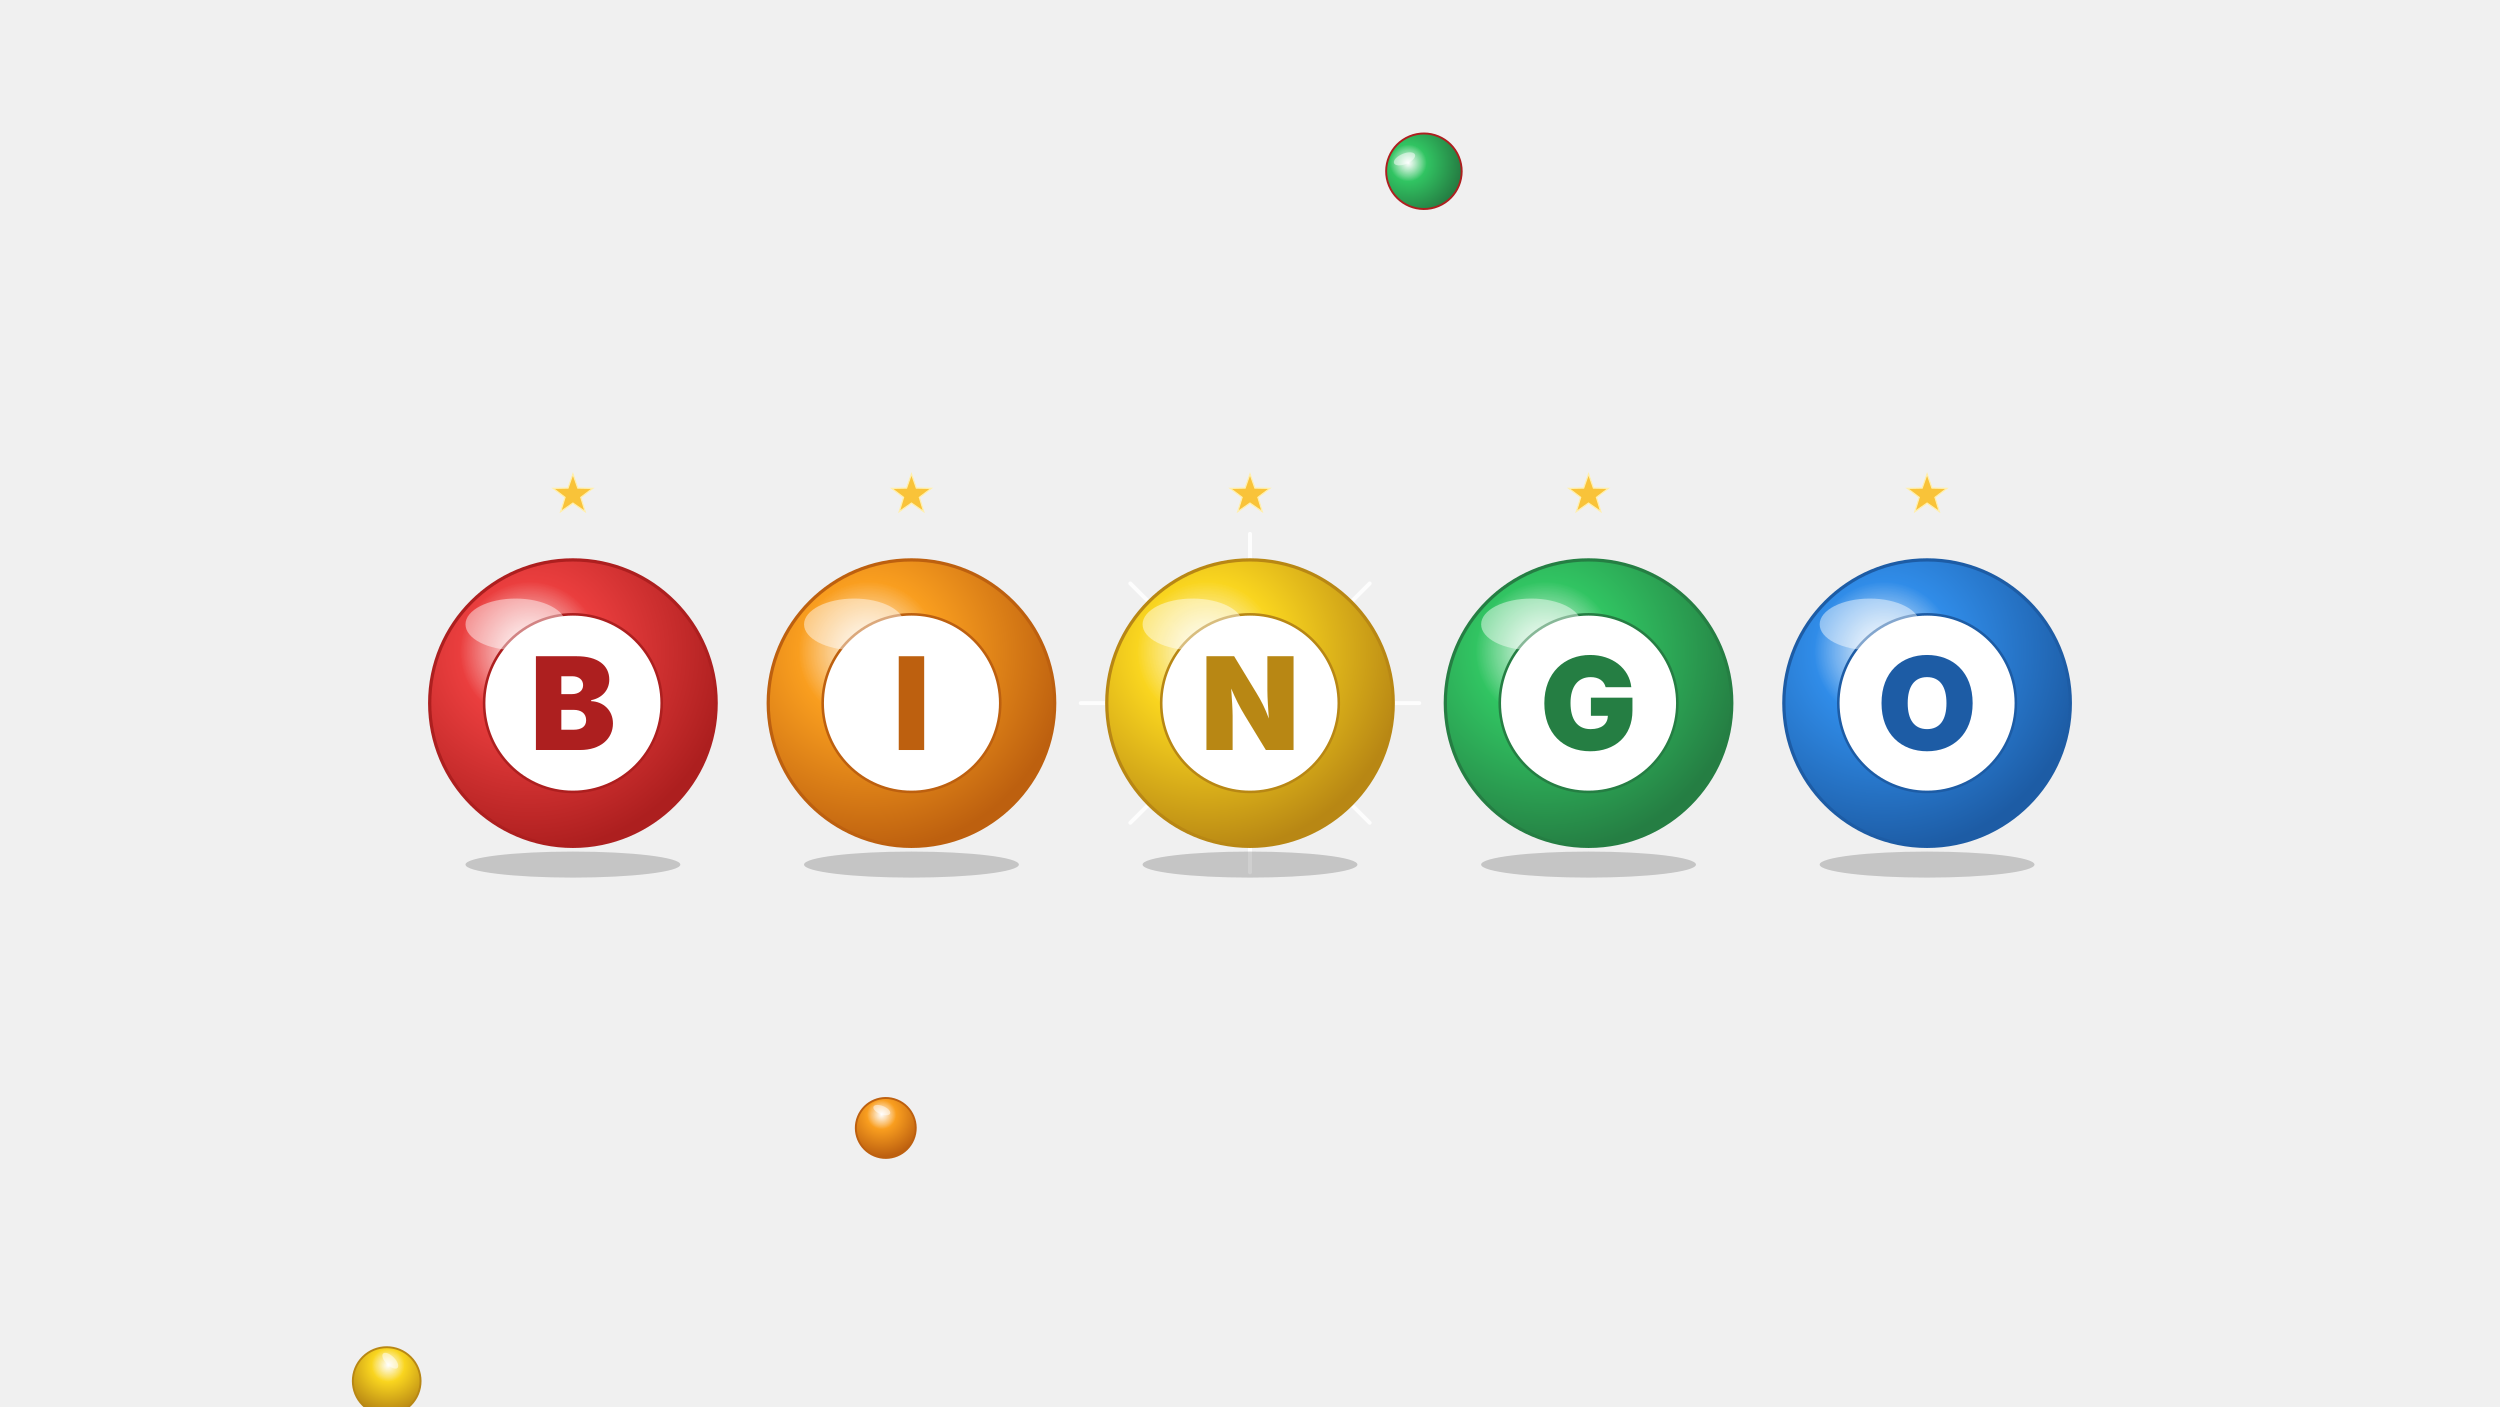
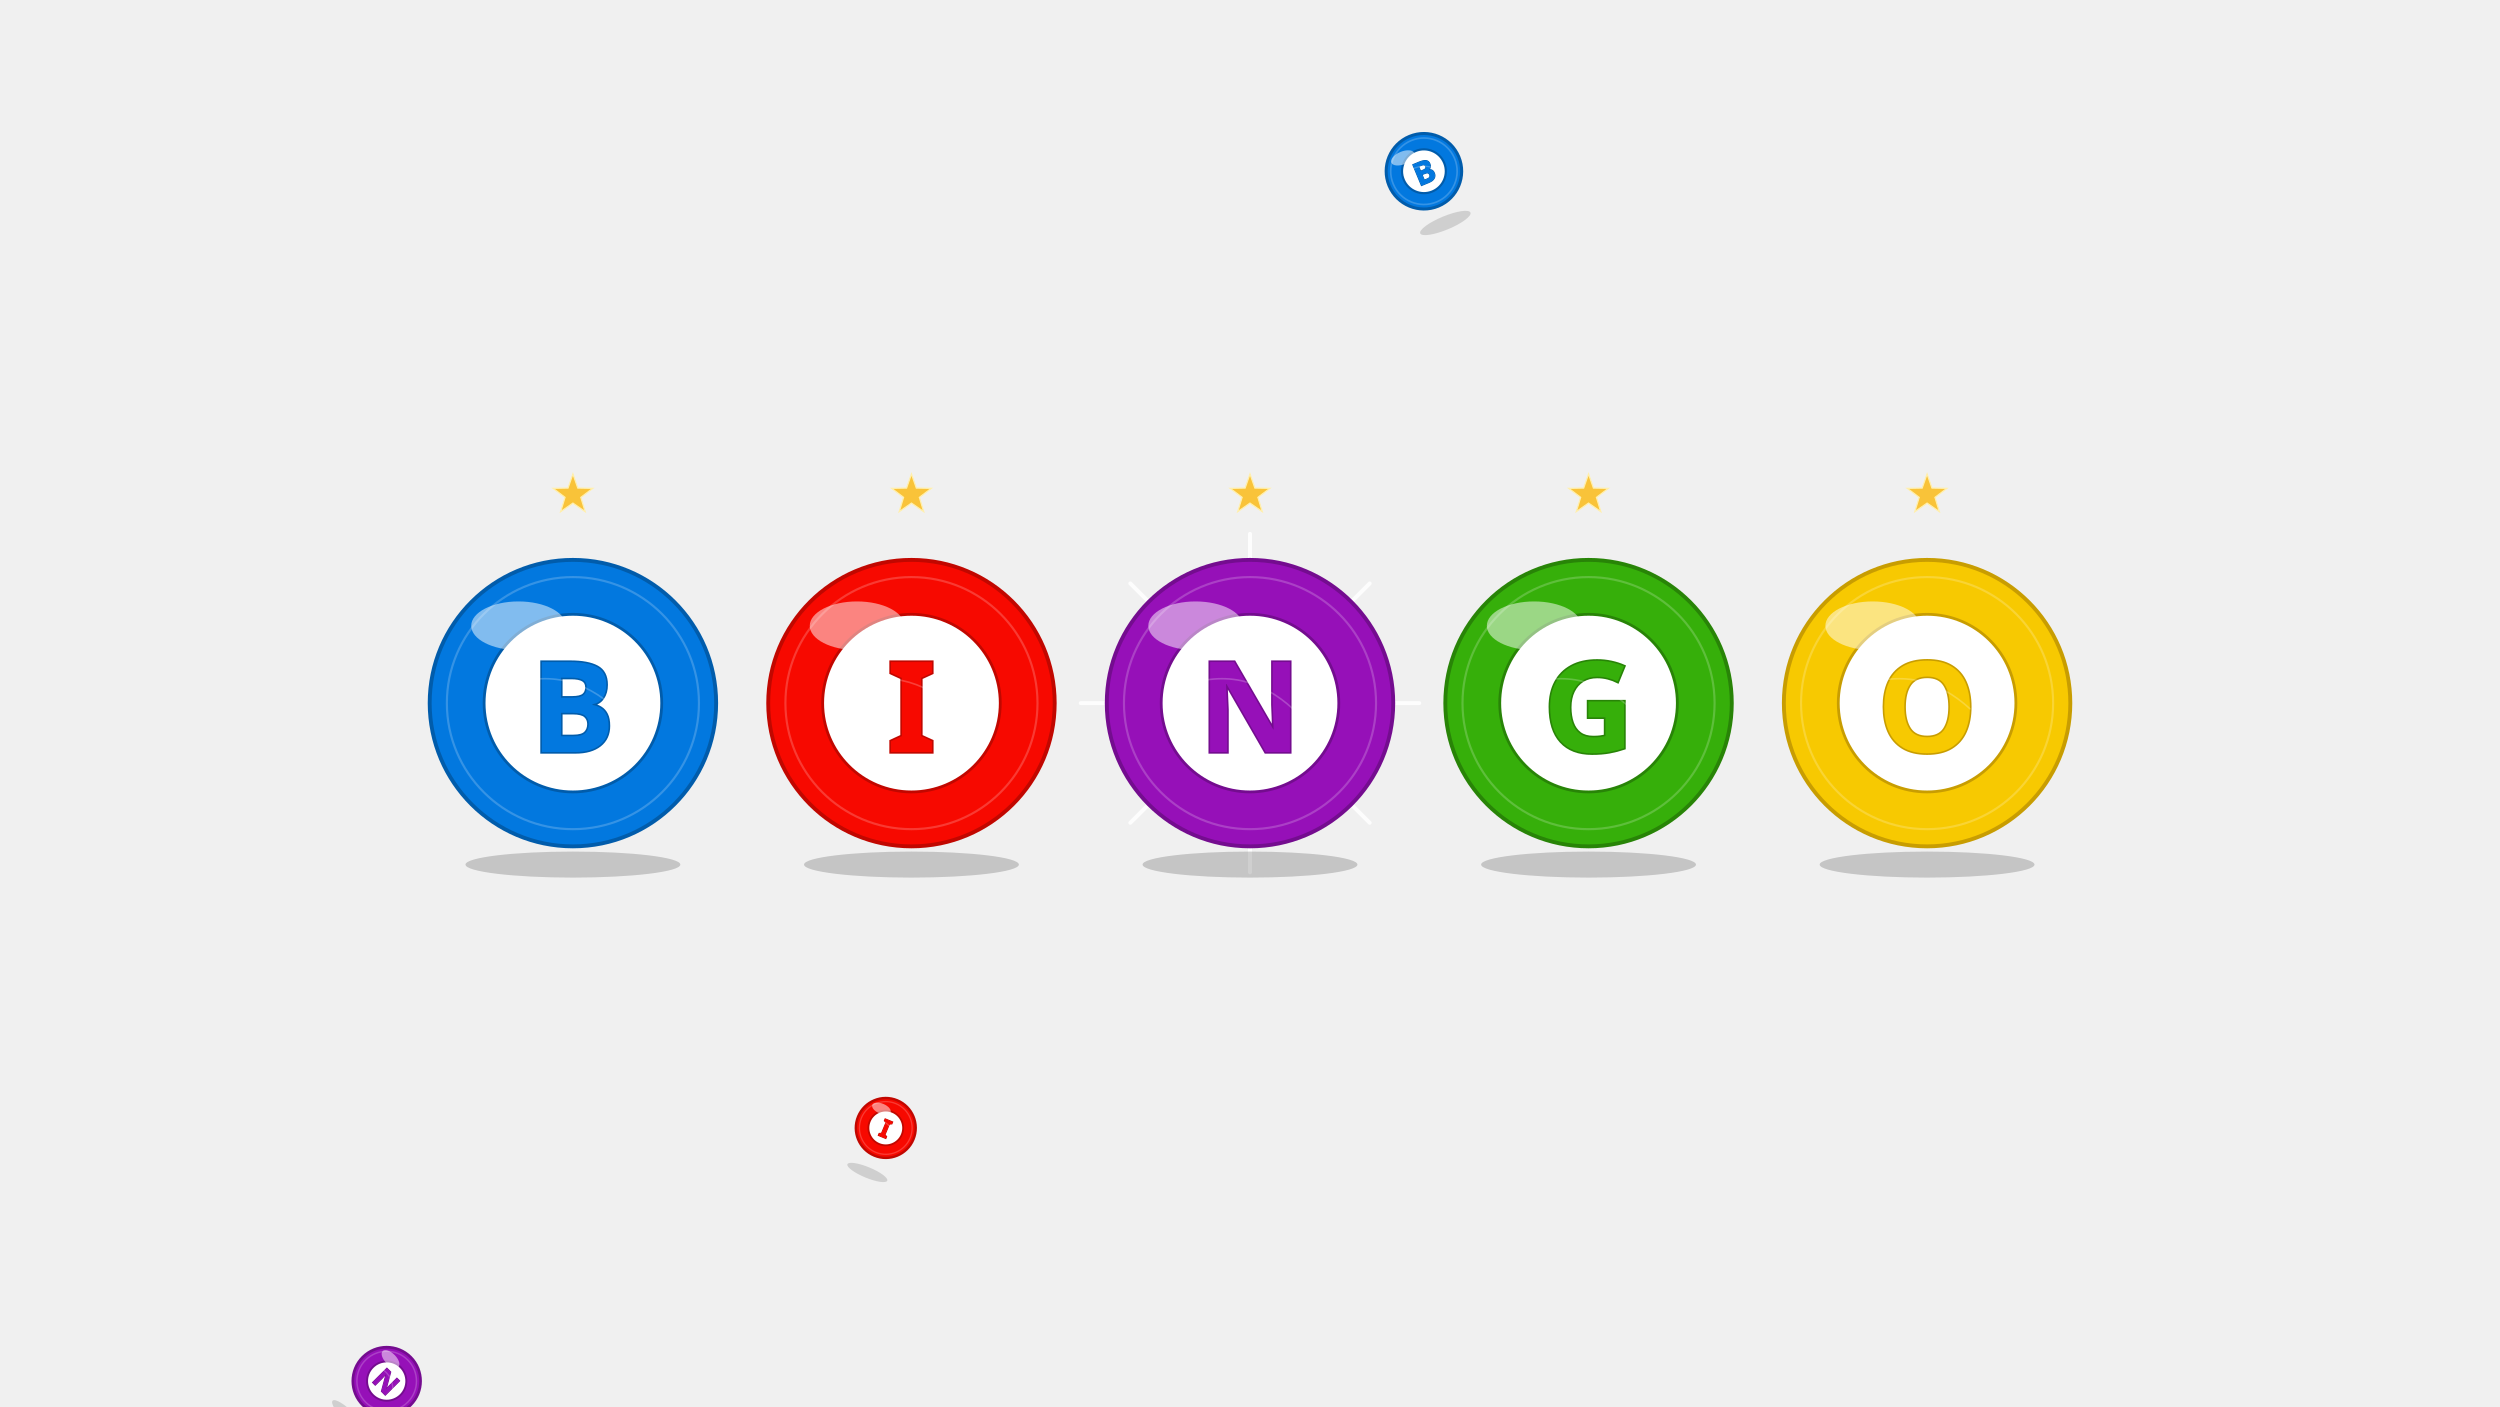
<svg xmlns="http://www.w3.org/2000/svg" viewBox="0 0 1920 1080" preserveAspectRatio="xMidYMid meet" width="1920" height="1080">
  <style>@keyframes wink-burst {
  0% { transform: scale(0); opacity: 0; }
  20% { opacity: 1; }
  60% { transform: scale(1); opacity: 1; }
  100% { transform: scale(1.15); opacity: 0; }
}
@keyframes wink-fade-loop {
  0%, 100% { opacity: 0; }
  10%, 70% { opacity: 1; }
}
@keyframes wink-spark-fall {
  0% { transform: translateY(-40px); opacity: 0; }
  20% { opacity: 1; }
  100% { transform: translateY(220px); opacity: 0; }
}
@keyframes wink-comet {
  0% { transform: translate(0,0) scale(0.6); opacity: 0; }
  30% { opacity: 1; }
  70% { transform: translate(var(--tx,0), var(--ty,-200px)) scale(1); opacity: 1; }
  100% { transform: translate(var(--tx,0), var(--ty,-200px)) scale(1.2); opacity: 0; }
}
@keyframes wink-ring-expand {
  0% { transform: scale(0.1); opacity: 0; stroke-width: 8; }
  20% { opacity: 1; }
  100% { transform: scale(1); opacity: 0; stroke-width: 1; }
}
@keyframes wink-twinkle {
  0%, 100% { transform: scale(0); opacity: 0; }
  50% { transform: scale(1); opacity: 1; }
}
@keyframes wink-pop {
  0% { transform: scale(0) rotate(-20deg); opacity: 0; }
  60% { transform: scale(1.15) rotate(5deg); opacity: 1; }
  80% { transform: scale(1) rotate(0); opacity: 1; }
  100% { transform: scale(1) rotate(0); opacity: 0; }
}
@keyframes wink-swirl {
  0% { transform: rotate(0deg) translateX(180px) scale(0); opacity: 0; }
  20% { opacity: 1; }
  100% { transform: rotate(360deg) translateX(40px) scale(1); opacity: 0; }
}
@keyframes wink-shower {
  0% { transform: translateY(-60px) rotate(0); opacity: 0; }
  15% { opacity: 1; }
  100% { transform: translateY(260px) rotate(180deg); opacity: 0; }
}
@keyframes wink-trail {
  0% { offset-distance: 0%; opacity: 0; transform: scale(0.4); }
  10% { opacity: 1; transform: scale(1); }
  90% { opacity: 1; }
  100% { offset-distance: 100%; opacity: 0; transform: scale(0.6); }
}
@keyframes wink-bounce-in {
  0% { transform: translateY(-300px) scale(0.6); opacity: 0; }
  50% { transform: translateY(20px) scale(1.05); opacity: 1; }
  70% { transform: translateY(-10px) scale(0.98); }
  100% { transform: translateY(0) scale(1); opacity: 1; }
}
@keyframes wink-bounce-loop {
  0%, 100% { transform: translateY(0); }
  50% { transform: translateY(-12px); }
}
@keyframes wink-pop-up {
  0% { transform: translateY(300px); opacity: 0; }
  60% { transform: translateY(-15px); opacity: 1; }
  100% { transform: translateY(0); opacity: 1; }
}
@keyframes wink-orbit {
  from { transform: rotate(0deg) translateX(var(--orbit-r,160px)) rotate(0deg); }
  to { transform: rotate(360deg) translateX(var(--orbit-r,160px)) rotate(-360deg); }
}
@keyframes wink-scatter {
  0%, 100% { transform: translate(var(--sx,0), var(--sy,0)) scale(0.9); opacity: 0.6; }
  50% { transform: translate(calc(var(--sx,0) * 1.2), calc(var(--sy,0) * 1.2)) scale(1.05); opacity: 1; }
}
@keyframes wink-sparkle {
  0%, 100% { opacity: 0; transform: scale(0.5); }
  50% { opacity: 1; transform: scale(1.2); }
}
@keyframes wink-glow-pulse {
  0%, 100% { opacity: 0.4; transform: scale(0.95); }
  50% { opacity: 1; transform: scale(1.05); }
}
@keyframes wink-confetti-launch {
  0% { transform: translate(0,0) rotate(var(--r0,0deg)) scale(0.28); opacity: 0; }
  14% { opacity: 1; }
  72% { transform: translate(var(--tx,0px), var(--ty,0px)) rotate(var(--r1,180deg)) scale(1); opacity: 1; }
  100% { transform: translate(var(--tx,0px), var(--ty,0px)) rotate(var(--r2,320deg)) scale(0.82); opacity: 0; }
}
@keyframes wink-confetti-fall {
  0% { transform: translate(0,-90px) rotate(var(--r0,0deg)) scale(0.7); opacity: 0; }
  14% { opacity: 1; }
  82% { opacity: 1; }
  100% { transform: translate(var(--tx,0px), var(--ty,720px)) rotate(var(--r1,260deg)) scale(1); opacity: 0; }
}
@keyframes wink-confetti-shimmer {
  0%, 100% { transform: rotate(var(--r0,0deg)) scale(0.92); }
  50% { transform: rotate(var(--r1,180deg)) scale(1.08); }
}
@keyframes wink-confetti-wave {
  0% { transform: translate(var(--sx,-180px), var(--sy,0px)) rotate(var(--r0,0deg)) scale(0.5); opacity: 0; }
  18% { opacity: 1; }
  58% { transform: translate(0,0) rotate(var(--r1,180deg)) scale(1); opacity: 1; }
  100% { transform: translate(var(--tx,180px), var(--ty,0px)) rotate(var(--r2,360deg)) scale(0.78); opacity: 0; }
}
@keyframes wink-bingo-arrive {
  0% { transform: translate(var(--from-x,0), var(--from-y,0)) scale(0.34); opacity: 0; }
  18% { opacity: 1; }
  38% { transform: translate(var(--overshoot-x,0), var(--overshoot-y,0)) scale(1.09); opacity: 1; }
  46%, 100% { transform: translate(0,0) scale(1); opacity: 1; }
}
@keyframes wink-bingo-countdown {
  0%, 100% { opacity: 0; transform: scale(0.36); }
  5% { opacity: 1; transform: scale(0.92); }
  10% { opacity: 1; transform: scale(1.06); }
  16% { opacity: 0; transform: scale(1.22); }
}
@keyframes wink-bingo-spiral-letter {
  0% { transform: rotate(var(--spin-start,-220deg)) translateX(var(--orbit-r,320px)) scale(0.3); opacity: 0; }
  22% { opacity: 1; }
  42% { transform: rotate(var(--spin-mid,24deg)) translateX(18px) scale(1.1); opacity: 1; }
  52%, 100% { transform: rotate(0deg) translateX(0) scale(1); opacity: 1; }
}
@keyframes wink-bingo-final-bounce {
  0%, 54%, 100% { transform: translateY(0) scale(1); }
  64% { transform: translateY(-22px) scale(1.06); }
  76% { transform: translateY(0) scale(0.98); }
  88% { transform: translateY(-10px) scale(1.02); }
}
@keyframes wink-bingo-impact {
  0%, 56%, 100% { opacity: 0; transform: scale(0.52); }
  66% { opacity: 0.95; transform: scale(1.04); }
  78% { opacity: 0.38; transform: scale(1.34); }
}</style>
  <g style="transform-origin:960px 540px;transform:rotate(0deg)">
    <g style="transform-origin:960px 540px;animation:wink-swirl 3.2s ease-in-out infinite;animation-delay:0s">
      <g>
-         <defs>
-           <radialGradient id="sb-960-540-20-g" cx="35%" cy="32%" r="70%">
-             <stop offset="0%" stop-color="white" stop-opacity="0.9" />
-             <stop offset="35%" stop-color="hsl(0 80% 58%)" />
-             <stop offset="100%" stop-color="hsl(0 70% 40%)" />
-           </radialGradient>
-         </defs>
-         <circle cx="960" cy="540" r="20" fill="url(#sb-960-540-20-g)" stroke="hsl(0 70% 40%)" stroke-width="1.5" />
-         <ellipse cx="953" cy="530" rx="6" ry="2.8" fill="white" opacity="0.5" />
+         <ellipse cx="960" cy="574" rx="14.4" ry="4" fill="black" opacity="0.14" />
+         <circle cx="960" cy="540" r="20" fill="#0278df" stroke="#015cab" stroke-width="1.6" />
+         <circle cx="960" cy="540" r="17.6" fill="none" stroke="rgba(255,255,255,0.2)" stroke-width="1" />
+         <circle cx="960" cy="540" r="11.6" fill="white" stroke="#015cab" stroke-width="1.4" />
+         <text x="960" y="540" text-anchor="middle" dominant-baseline="central" font-family="Arial Black, Trebuchet MS, system-ui, sans-serif" font-weight="900" font-size="16.8" fill="#0278df" stroke="#015cab" stroke-width="0.8" paint-order="stroke">B</text>
+         <ellipse cx="952.4" cy="529.2" rx="6.6" ry="3.4" fill="white" opacity="0.5" />
+         <path d="M 949.6 538 C 956.4 535.2, 961.6 536.8, 966 540.8" fill="none" stroke="rgba(255,255,255,0.22)" stroke-linecap="round" stroke-width="1" />
      </g>
    </g>
  </g>
  <g style="transform-origin:960px 540px;transform:rotate(22.5deg)">
    <g style="transform-origin:960px 540px;animation:wink-swirl 3.2s ease-in-out infinite;animation-delay:0.11s">
      <g>
-         <defs>
-           <radialGradient id="sb-960-540-23-g" cx="35%" cy="32%" r="70%">
-             <stop offset="0%" stop-color="white" stop-opacity="0.9" />
-             <stop offset="35%" stop-color="hsl(35 95% 55%)" />
-             <stop offset="100%" stop-color="hsl(28 85% 40%)" />
-           </radialGradient>
-         </defs>
-         <circle cx="960" cy="540" r="23" fill="url(#sb-960-540-23-g)" stroke="hsl(28 85% 40%)" stroke-width="1.5" />
-         <ellipse cx="951.95" cy="528.5" rx="6.9" ry="3.22" fill="white" opacity="0.5" />
+         <ellipse cx="960" cy="577" rx="16.56" ry="4.14" fill="black" opacity="0.14" />
+         <circle cx="960" cy="540" r="23" fill="#f70900" stroke="#c10700" stroke-width="1.84" />
+         <circle cx="960" cy="540" r="20.24" fill="none" stroke="rgba(255,255,255,0.2)" stroke-width="1.012" />
+         <circle cx="960" cy="540" r="13.34" fill="white" stroke="#c10700" stroke-width="1.4" />
+         <text x="960" y="540" text-anchor="middle" dominant-baseline="central" font-family="Arial Black, Trebuchet MS, system-ui, sans-serif" font-weight="900" font-size="19.32" fill="#f70900" stroke="#c10700" stroke-width="0.8" paint-order="stroke">I</text>
+         <ellipse cx="951.26" cy="527.58" rx="7.59" ry="3.91" fill="white" opacity="0.5" />
+         <path d="M 948.04 537.7 C 955.86 534.48, 961.84 536.32, 966.9 540.92" fill="none" stroke="rgba(255,255,255,0.22)" stroke-linecap="round" stroke-width="1" />
      </g>
    </g>
  </g>
  <g style="transform-origin:960px 540px;transform:rotate(45deg)">
    <g style="transform-origin:960px 540px;animation:wink-swirl 3.2s ease-in-out infinite;animation-delay:0.22s">
      <g>
-         <defs>
-           <radialGradient id="sb-960-540-26-g" cx="35%" cy="32%" r="70%">
-             <stop offset="0%" stop-color="white" stop-opacity="0.9" />
-             <stop offset="35%" stop-color="hsl(50 95% 55%)" />
-             <stop offset="100%" stop-color="hsl(42 80% 40%)" />
-           </radialGradient>
-         </defs>
-         <circle cx="960" cy="540" r="26" fill="url(#sb-960-540-26-g)" stroke="hsl(42 80% 40%)" stroke-width="1.5" />
-         <ellipse cx="950.9" cy="527" rx="7.8" ry="3.64" fill="white" opacity="0.5" />
+         <ellipse cx="960" cy="580" rx="18.72" ry="4.68" fill="black" opacity="0.14" />
+         <circle cx="960" cy="540" r="26" fill="#9610b8" stroke="#740c8f" stroke-width="2.08" />
+         <circle cx="960" cy="540" r="22.88" fill="none" stroke="rgba(255,255,255,0.2)" stroke-width="1.144" />
+         <circle cx="960" cy="540" r="15.08" fill="white" stroke="#740c8f" stroke-width="1.498" />
+         <text x="960" y="540" text-anchor="middle" dominant-baseline="central" font-family="Arial Black, Trebuchet MS, system-ui, sans-serif" font-weight="900" font-size="21.84" fill="#9610b8" stroke="#740c8f" stroke-width="0.8" paint-order="stroke">N</text>
+         <ellipse cx="950.12" cy="525.96" rx="8.58" ry="4.42" fill="white" opacity="0.5" />
+         <path d="M 946.48 537.4 C 955.32 533.76, 962.08 535.84, 967.8 541.04" fill="none" stroke="rgba(255,255,255,0.22)" stroke-linecap="round" stroke-width="1" />
      </g>
    </g>
  </g>
  <g style="transform-origin:960px 540px;transform:rotate(67.5deg)">
    <g style="transform-origin:960px 540px;animation:wink-swirl 3.2s ease-in-out infinite;animation-delay:0.33s">
      <g>
-         <defs>
-           <radialGradient id="sb-960-540-29-g" cx="35%" cy="32%" r="70%">
-             <stop offset="0%" stop-color="white" stop-opacity="0.9" />
-             <stop offset="35%" stop-color="hsl(140 60% 48%)" />
-             <stop offset="100%" stop-color="hsl(140 55% 32%)" />
-           </radialGradient>
-         </defs>
-         <circle cx="960" cy="540" r="29" fill="url(#sb-960-540-29-g)" stroke="hsl(140 55% 32%)" stroke-width="1.5" />
-         <ellipse cx="949.85" cy="525.5" rx="8.7" ry="4.06" fill="white" opacity="0.5" />
+         <ellipse cx="960" cy="583" rx="20.88" ry="5.22" fill="black" opacity="0.14" />
+         <circle cx="960" cy="540" r="29" fill="#36af0a" stroke="#288407" stroke-width="2.32" />
+         <circle cx="960" cy="540" r="25.52" fill="none" stroke="rgba(255,255,255,0.2)" stroke-width="1.276" />
+         <circle cx="960" cy="540" r="16.82" fill="white" stroke="#288407" stroke-width="1.67" />
+         <text x="960" y="540" text-anchor="middle" dominant-baseline="central" font-family="Arial Black, Trebuchet MS, system-ui, sans-serif" font-weight="900" font-size="24.36" fill="#36af0a" stroke="#288407" stroke-width="0.8" paint-order="stroke">G</text>
+         <ellipse cx="948.98" cy="524.34" rx="9.57" ry="4.93" fill="white" opacity="0.5" />
+         <path d="M 944.92 537.1 C 954.78 533.04, 962.32 535.36, 968.7 541.16" fill="none" stroke="rgba(255,255,255,0.22)" stroke-linecap="round" stroke-width="1" />
      </g>
    </g>
  </g>
  <g style="transform-origin:960px 540px;transform:rotate(90deg)">
    <g style="transform-origin:960px 540px;animation:wink-swirl 3.2s ease-in-out infinite;animation-delay:0.44s">
      <g>
-         <defs>
-           <radialGradient id="sb-960-540-20-g" cx="35%" cy="32%" r="70%">
-             <stop offset="0%" stop-color="white" stop-opacity="0.9" />
-             <stop offset="35%" stop-color="hsl(210 80% 55%)" />
-             <stop offset="100%" stop-color="hsl(212 70% 38%)" />
-           </radialGradient>
-         </defs>
-         <circle cx="960" cy="540" r="20" fill="url(#sb-960-540-20-g)" stroke="hsl(212 70% 38%)" stroke-width="1.5" />
-         <ellipse cx="953" cy="530" rx="6" ry="2.8" fill="white" opacity="0.5" />
+         <ellipse cx="960" cy="574" rx="14.4" ry="4" fill="black" opacity="0.14" />
+         <circle cx="960" cy="540" r="20" fill="#f7c901" stroke="#c89d01" stroke-width="1.6" />
+         <circle cx="960" cy="540" r="17.6" fill="none" stroke="rgba(255,255,255,0.2)" stroke-width="1" />
+         <circle cx="960" cy="540" r="11.6" fill="white" stroke="#c89d01" stroke-width="1.4" />
+         <text x="960" y="540" text-anchor="middle" dominant-baseline="central" font-family="Arial Black, Trebuchet MS, system-ui, sans-serif" font-weight="900" font-size="16.8" fill="#f7c901" stroke="#c89d01" stroke-width="0.8" paint-order="stroke">O</text>
+         <ellipse cx="952.4" cy="529.2" rx="6.6" ry="3.4" fill="white" opacity="0.5" />
+         <path d="M 949.6 538 C 956.4 535.2, 961.6 536.8, 966 540.8" fill="none" stroke="rgba(255,255,255,0.22)" stroke-linecap="round" stroke-width="1" />
      </g>
    </g>
  </g>
  <g style="transform-origin:960px 540px;transform:rotate(112.5deg)">
    <g style="transform-origin:960px 540px;animation:wink-swirl 3.2s ease-in-out infinite;animation-delay:0.55s">
      <g>
-         <defs>
-           <radialGradient id="sb-960-540-23-g" cx="35%" cy="32%" r="70%">
-             <stop offset="0%" stop-color="white" stop-opacity="0.9" />
-             <stop offset="35%" stop-color="hsl(0 80% 58%)" />
-             <stop offset="100%" stop-color="hsl(0 70% 40%)" />
-           </radialGradient>
-         </defs>
-         <circle cx="960" cy="540" r="23" fill="url(#sb-960-540-23-g)" stroke="hsl(0 70% 40%)" stroke-width="1.5" />
-         <ellipse cx="951.95" cy="528.5" rx="6.9" ry="3.22" fill="white" opacity="0.5" />
+         <ellipse cx="960" cy="577" rx="16.56" ry="4.14" fill="black" opacity="0.14" />
+         <circle cx="960" cy="540" r="23" fill="#0278df" stroke="#015cab" stroke-width="1.84" />
+         <circle cx="960" cy="540" r="20.24" fill="none" stroke="rgba(255,255,255,0.2)" stroke-width="1.012" />
+         <circle cx="960" cy="540" r="13.34" fill="white" stroke="#015cab" stroke-width="1.4" />
+         <text x="960" y="540" text-anchor="middle" dominant-baseline="central" font-family="Arial Black, Trebuchet MS, system-ui, sans-serif" font-weight="900" font-size="19.32" fill="#0278df" stroke="#015cab" stroke-width="0.8" paint-order="stroke">B</text>
+         <ellipse cx="951.26" cy="527.58" rx="7.59" ry="3.91" fill="white" opacity="0.5" />
+         <path d="M 948.04 537.7 C 955.86 534.48, 961.84 536.32, 966.9 540.92" fill="none" stroke="rgba(255,255,255,0.22)" stroke-linecap="round" stroke-width="1" />
      </g>
    </g>
  </g>
  <g style="transform-origin:960px 540px;transform:rotate(135deg)">
    <g style="transform-origin:960px 540px;animation:wink-swirl 3.2s ease-in-out infinite;animation-delay:0.66s">
      <g>
-         <defs>
-           <radialGradient id="sb-960-540-26-g" cx="35%" cy="32%" r="70%">
-             <stop offset="0%" stop-color="white" stop-opacity="0.9" />
-             <stop offset="35%" stop-color="hsl(35 95% 55%)" />
-             <stop offset="100%" stop-color="hsl(28 85% 40%)" />
-           </radialGradient>
-         </defs>
-         <circle cx="960" cy="540" r="26" fill="url(#sb-960-540-26-g)" stroke="hsl(28 85% 40%)" stroke-width="1.5" />
-         <ellipse cx="950.9" cy="527" rx="7.8" ry="3.64" fill="white" opacity="0.5" />
+         <ellipse cx="960" cy="580" rx="18.72" ry="4.68" fill="black" opacity="0.14" />
+         <circle cx="960" cy="540" r="26" fill="#f70900" stroke="#c10700" stroke-width="2.08" />
+         <circle cx="960" cy="540" r="22.88" fill="none" stroke="rgba(255,255,255,0.2)" stroke-width="1.144" />
+         <circle cx="960" cy="540" r="15.08" fill="white" stroke="#c10700" stroke-width="1.498" />
+         <text x="960" y="540" text-anchor="middle" dominant-baseline="central" font-family="Arial Black, Trebuchet MS, system-ui, sans-serif" font-weight="900" font-size="21.84" fill="#f70900" stroke="#c10700" stroke-width="0.8" paint-order="stroke">I</text>
+         <ellipse cx="950.12" cy="525.96" rx="8.58" ry="4.42" fill="white" opacity="0.5" />
+         <path d="M 946.48 537.4 C 955.32 533.76, 962.08 535.84, 967.8 541.04" fill="none" stroke="rgba(255,255,255,0.22)" stroke-linecap="round" stroke-width="1" />
      </g>
    </g>
  </g>
  <g style="transform-origin:960px 540px;transform:rotate(157.5deg)">
    <g style="transform-origin:960px 540px;animation:wink-swirl 3.2s ease-in-out infinite;animation-delay:0.77s">
      <g>
-         <defs>
-           <radialGradient id="sb-960-540-29-g" cx="35%" cy="32%" r="70%">
-             <stop offset="0%" stop-color="white" stop-opacity="0.9" />
-             <stop offset="35%" stop-color="hsl(50 95% 55%)" />
-             <stop offset="100%" stop-color="hsl(42 80% 40%)" />
-           </radialGradient>
-         </defs>
-         <circle cx="960" cy="540" r="29" fill="url(#sb-960-540-29-g)" stroke="hsl(42 80% 40%)" stroke-width="1.5" />
-         <ellipse cx="949.85" cy="525.5" rx="8.7" ry="4.06" fill="white" opacity="0.5" />
+         <ellipse cx="960" cy="583" rx="20.88" ry="5.22" fill="black" opacity="0.14" />
+         <circle cx="960" cy="540" r="29" fill="#9610b8" stroke="#740c8f" stroke-width="2.32" />
+         <circle cx="960" cy="540" r="25.52" fill="none" stroke="rgba(255,255,255,0.2)" stroke-width="1.276" />
+         <circle cx="960" cy="540" r="16.82" fill="white" stroke="#740c8f" stroke-width="1.67" />
+         <text x="960" y="540" text-anchor="middle" dominant-baseline="central" font-family="Arial Black, Trebuchet MS, system-ui, sans-serif" font-weight="900" font-size="24.36" fill="#9610b8" stroke="#740c8f" stroke-width="0.8" paint-order="stroke">N</text>
+         <ellipse cx="948.98" cy="524.34" rx="9.57" ry="4.93" fill="white" opacity="0.5" />
+         <path d="M 944.92 537.1 C 954.78 533.04, 962.32 535.36, 968.7 541.16" fill="none" stroke="rgba(255,255,255,0.22)" stroke-linecap="round" stroke-width="1" />
      </g>
    </g>
  </g>
  <g style="transform-origin:960px 540px;transform:rotate(180deg)">
    <g style="transform-origin:960px 540px;animation:wink-swirl 3.2s ease-in-out infinite;animation-delay:0.88s">
      <g>
-         <defs>
-           <radialGradient id="sb-960-540-20-g" cx="35%" cy="32%" r="70%">
-             <stop offset="0%" stop-color="white" stop-opacity="0.9" />
-             <stop offset="35%" stop-color="hsl(140 60% 48%)" />
-             <stop offset="100%" stop-color="hsl(140 55% 32%)" />
-           </radialGradient>
-         </defs>
-         <circle cx="960" cy="540" r="20" fill="url(#sb-960-540-20-g)" stroke="hsl(140 55% 32%)" stroke-width="1.5" />
-         <ellipse cx="953" cy="530" rx="6" ry="2.8" fill="white" opacity="0.5" />
+         <ellipse cx="960" cy="574" rx="14.4" ry="4" fill="black" opacity="0.14" />
+         <circle cx="960" cy="540" r="20" fill="#36af0a" stroke="#288407" stroke-width="1.6" />
+         <circle cx="960" cy="540" r="17.6" fill="none" stroke="rgba(255,255,255,0.2)" stroke-width="1" />
+         <circle cx="960" cy="540" r="11.6" fill="white" stroke="#288407" stroke-width="1.4" />
+         <text x="960" y="540" text-anchor="middle" dominant-baseline="central" font-family="Arial Black, Trebuchet MS, system-ui, sans-serif" font-weight="900" font-size="16.8" fill="#36af0a" stroke="#288407" stroke-width="0.8" paint-order="stroke">G</text>
+         <ellipse cx="952.4" cy="529.2" rx="6.6" ry="3.4" fill="white" opacity="0.5" />
+         <path d="M 949.6 538 C 956.4 535.2, 961.6 536.8, 966 540.8" fill="none" stroke="rgba(255,255,255,0.22)" stroke-linecap="round" stroke-width="1" />
      </g>
    </g>
  </g>
  <g style="transform-origin:960px 540px;transform:rotate(202.5deg)">
    <g style="transform-origin:960px 540px;animation:wink-swirl 3.2s ease-in-out infinite;animation-delay:0.99s">
      <g>
-         <defs>
-           <radialGradient id="sb-960-540-23-g" cx="35%" cy="32%" r="70%">
-             <stop offset="0%" stop-color="white" stop-opacity="0.9" />
-             <stop offset="35%" stop-color="hsl(210 80% 55%)" />
-             <stop offset="100%" stop-color="hsl(212 70% 38%)" />
-           </radialGradient>
-         </defs>
-         <circle cx="960" cy="540" r="23" fill="url(#sb-960-540-23-g)" stroke="hsl(212 70% 38%)" stroke-width="1.5" />
-         <ellipse cx="951.95" cy="528.5" rx="6.9" ry="3.22" fill="white" opacity="0.5" />
+         <ellipse cx="960" cy="577" rx="16.56" ry="4.14" fill="black" opacity="0.14" />
+         <circle cx="960" cy="540" r="23" fill="#f7c901" stroke="#c89d01" stroke-width="1.84" />
+         <circle cx="960" cy="540" r="20.24" fill="none" stroke="rgba(255,255,255,0.2)" stroke-width="1.012" />
+         <circle cx="960" cy="540" r="13.34" fill="white" stroke="#c89d01" stroke-width="1.4" />
+         <text x="960" y="540" text-anchor="middle" dominant-baseline="central" font-family="Arial Black, Trebuchet MS, system-ui, sans-serif" font-weight="900" font-size="19.32" fill="#f7c901" stroke="#c89d01" stroke-width="0.8" paint-order="stroke">O</text>
+         <ellipse cx="951.26" cy="527.58" rx="7.59" ry="3.91" fill="white" opacity="0.5" />
+         <path d="M 948.04 537.7 C 955.86 534.48, 961.84 536.32, 966.9 540.92" fill="none" stroke="rgba(255,255,255,0.22)" stroke-linecap="round" stroke-width="1" />
      </g>
    </g>
  </g>
  <g style="transform-origin:960px 540px;transform:rotate(225deg)">
    <g style="transform-origin:960px 540px;animation:wink-swirl 3.2s ease-in-out infinite;animation-delay:1.1s">
      <g>
-         <defs>
-           <radialGradient id="sb-960-540-26-g" cx="35%" cy="32%" r="70%">
-             <stop offset="0%" stop-color="white" stop-opacity="0.9" />
-             <stop offset="35%" stop-color="hsl(0 80% 58%)" />
-             <stop offset="100%" stop-color="hsl(0 70% 40%)" />
-           </radialGradient>
-         </defs>
-         <circle cx="960" cy="540" r="26" fill="url(#sb-960-540-26-g)" stroke="hsl(0 70% 40%)" stroke-width="1.5" />
-         <ellipse cx="950.9" cy="527" rx="7.8" ry="3.64" fill="white" opacity="0.5" />
+         <ellipse cx="960" cy="580" rx="18.72" ry="4.68" fill="black" opacity="0.14" />
+         <circle cx="960" cy="540" r="26" fill="#0278df" stroke="#015cab" stroke-width="2.08" />
+         <circle cx="960" cy="540" r="22.88" fill="none" stroke="rgba(255,255,255,0.2)" stroke-width="1.144" />
+         <circle cx="960" cy="540" r="15.08" fill="white" stroke="#015cab" stroke-width="1.498" />
+         <text x="960" y="540" text-anchor="middle" dominant-baseline="central" font-family="Arial Black, Trebuchet MS, system-ui, sans-serif" font-weight="900" font-size="21.84" fill="#0278df" stroke="#015cab" stroke-width="0.8" paint-order="stroke">B</text>
+         <ellipse cx="950.12" cy="525.96" rx="8.58" ry="4.42" fill="white" opacity="0.5" />
+         <path d="M 946.48 537.4 C 955.32 533.76, 962.08 535.84, 967.8 541.04" fill="none" stroke="rgba(255,255,255,0.22)" stroke-linecap="round" stroke-width="1" />
      </g>
    </g>
  </g>
  <g style="transform-origin:960px 540px;transform:rotate(247.5deg)">
    <g style="transform-origin:960px 540px;animation:wink-swirl 3.2s ease-in-out infinite;animation-delay:1.21s">
      <g>
-         <defs>
-           <radialGradient id="sb-960-540-29-g" cx="35%" cy="32%" r="70%">
-             <stop offset="0%" stop-color="white" stop-opacity="0.9" />
-             <stop offset="35%" stop-color="hsl(35 95% 55%)" />
-             <stop offset="100%" stop-color="hsl(28 85% 40%)" />
-           </radialGradient>
-         </defs>
-         <circle cx="960" cy="540" r="29" fill="url(#sb-960-540-29-g)" stroke="hsl(28 85% 40%)" stroke-width="1.5" />
-         <ellipse cx="949.85" cy="525.5" rx="8.7" ry="4.06" fill="white" opacity="0.5" />
+         <ellipse cx="960" cy="583" rx="20.88" ry="5.22" fill="black" opacity="0.14" />
+         <circle cx="960" cy="540" r="29" fill="#f70900" stroke="#c10700" stroke-width="2.32" />
+         <circle cx="960" cy="540" r="25.52" fill="none" stroke="rgba(255,255,255,0.2)" stroke-width="1.276" />
+         <circle cx="960" cy="540" r="16.82" fill="white" stroke="#c10700" stroke-width="1.67" />
+         <text x="960" y="540" text-anchor="middle" dominant-baseline="central" font-family="Arial Black, Trebuchet MS, system-ui, sans-serif" font-weight="900" font-size="24.36" fill="#f70900" stroke="#c10700" stroke-width="0.8" paint-order="stroke">I</text>
+         <ellipse cx="948.98" cy="524.34" rx="9.57" ry="4.93" fill="white" opacity="0.5" />
+         <path d="M 944.92 537.1 C 954.78 533.04, 962.32 535.36, 968.7 541.16" fill="none" stroke="rgba(255,255,255,0.22)" stroke-linecap="round" stroke-width="1" />
      </g>
    </g>
  </g>
  <g style="transform-origin:960px 540px;transform:rotate(270deg)">
    <g style="transform-origin:960px 540px;animation:wink-swirl 3.2s ease-in-out infinite;animation-delay:1.32s">
      <g>
-         <defs>
-           <radialGradient id="sb-960-540-20-g" cx="35%" cy="32%" r="70%">
-             <stop offset="0%" stop-color="white" stop-opacity="0.9" />
-             <stop offset="35%" stop-color="hsl(50 95% 55%)" />
-             <stop offset="100%" stop-color="hsl(42 80% 40%)" />
-           </radialGradient>
-         </defs>
-         <circle cx="960" cy="540" r="20" fill="url(#sb-960-540-20-g)" stroke="hsl(42 80% 40%)" stroke-width="1.5" />
-         <ellipse cx="953" cy="530" rx="6" ry="2.8" fill="white" opacity="0.5" />
+         <ellipse cx="960" cy="574" rx="14.4" ry="4" fill="black" opacity="0.14" />
+         <circle cx="960" cy="540" r="20" fill="#9610b8" stroke="#740c8f" stroke-width="1.6" />
+         <circle cx="960" cy="540" r="17.6" fill="none" stroke="rgba(255,255,255,0.2)" stroke-width="1" />
+         <circle cx="960" cy="540" r="11.6" fill="white" stroke="#740c8f" stroke-width="1.4" />
+         <text x="960" y="540" text-anchor="middle" dominant-baseline="central" font-family="Arial Black, Trebuchet MS, system-ui, sans-serif" font-weight="900" font-size="16.8" fill="#9610b8" stroke="#740c8f" stroke-width="0.8" paint-order="stroke">N</text>
+         <ellipse cx="952.4" cy="529.2" rx="6.6" ry="3.4" fill="white" opacity="0.5" />
+         <path d="M 949.6 538 C 956.4 535.2, 961.6 536.8, 966 540.8" fill="none" stroke="rgba(255,255,255,0.22)" stroke-linecap="round" stroke-width="1" />
      </g>
    </g>
  </g>
  <g style="transform-origin:960px 540px;transform:rotate(292.5deg)">
    <g style="transform-origin:960px 540px;animation:wink-swirl 3.2s ease-in-out infinite;animation-delay:1.43s">
      <g>
-         <defs>
-           <radialGradient id="sb-960-540-23-g" cx="35%" cy="32%" r="70%">
-             <stop offset="0%" stop-color="white" stop-opacity="0.9" />
-             <stop offset="35%" stop-color="hsl(140 60% 48%)" />
-             <stop offset="100%" stop-color="hsl(140 55% 32%)" />
-           </radialGradient>
-         </defs>
-         <circle cx="960" cy="540" r="23" fill="url(#sb-960-540-23-g)" stroke="hsl(140 55% 32%)" stroke-width="1.5" />
-         <ellipse cx="951.95" cy="528.5" rx="6.9" ry="3.22" fill="white" opacity="0.5" />
+         <ellipse cx="960" cy="577" rx="16.56" ry="4.14" fill="black" opacity="0.14" />
+         <circle cx="960" cy="540" r="23" fill="#36af0a" stroke="#288407" stroke-width="1.84" />
+         <circle cx="960" cy="540" r="20.24" fill="none" stroke="rgba(255,255,255,0.2)" stroke-width="1.012" />
+         <circle cx="960" cy="540" r="13.34" fill="white" stroke="#288407" stroke-width="1.4" />
+         <text x="960" y="540" text-anchor="middle" dominant-baseline="central" font-family="Arial Black, Trebuchet MS, system-ui, sans-serif" font-weight="900" font-size="19.32" fill="#36af0a" stroke="#288407" stroke-width="0.8" paint-order="stroke">G</text>
+         <ellipse cx="951.26" cy="527.58" rx="7.59" ry="3.91" fill="white" opacity="0.5" />
+         <path d="M 948.04 537.7 C 955.86 534.48, 961.84 536.32, 966.9 540.92" fill="none" stroke="rgba(255,255,255,0.22)" stroke-linecap="round" stroke-width="1" />
      </g>
    </g>
  </g>
  <g style="transform-origin:960px 540px;transform:rotate(315deg)">
    <g style="transform-origin:960px 540px;animation:wink-swirl 3.2s ease-in-out infinite;animation-delay:1.54s">
      <g>
-         <defs>
-           <radialGradient id="sb-960-540-26-g" cx="35%" cy="32%" r="70%">
-             <stop offset="0%" stop-color="white" stop-opacity="0.9" />
-             <stop offset="35%" stop-color="hsl(210 80% 55%)" />
-             <stop offset="100%" stop-color="hsl(212 70% 38%)" />
-           </radialGradient>
-         </defs>
-         <circle cx="960" cy="540" r="26" fill="url(#sb-960-540-26-g)" stroke="hsl(212 70% 38%)" stroke-width="1.5" />
-         <ellipse cx="950.9" cy="527" rx="7.8" ry="3.64" fill="white" opacity="0.5" />
+         <ellipse cx="960" cy="580" rx="18.72" ry="4.68" fill="black" opacity="0.14" />
+         <circle cx="960" cy="540" r="26" fill="#f7c901" stroke="#c89d01" stroke-width="2.08" />
+         <circle cx="960" cy="540" r="22.88" fill="none" stroke="rgba(255,255,255,0.2)" stroke-width="1.144" />
+         <circle cx="960" cy="540" r="15.08" fill="white" stroke="#c89d01" stroke-width="1.498" />
+         <text x="960" y="540" text-anchor="middle" dominant-baseline="central" font-family="Arial Black, Trebuchet MS, system-ui, sans-serif" font-weight="900" font-size="21.84" fill="#f7c901" stroke="#c89d01" stroke-width="0.8" paint-order="stroke">O</text>
+         <ellipse cx="950.12" cy="525.96" rx="8.58" ry="4.42" fill="white" opacity="0.5" />
+         <path d="M 946.48 537.4 C 955.32 533.76, 962.08 535.84, 967.8 541.04" fill="none" stroke="rgba(255,255,255,0.22)" stroke-linecap="round" stroke-width="1" />
      </g>
    </g>
  </g>
  <g style="transform-origin:960px 540px;transform:rotate(337.5deg)">
    <g style="transform-origin:960px 540px;animation:wink-swirl 3.2s ease-in-out infinite;animation-delay:1.65s">
      <g>
-         <defs>
-           <radialGradient id="sb-960-540-29-g" cx="35%" cy="32%" r="70%">
-             <stop offset="0%" stop-color="white" stop-opacity="0.9" />
-             <stop offset="35%" stop-color="hsl(0 80% 58%)" />
-             <stop offset="100%" stop-color="hsl(0 70% 40%)" />
-           </radialGradient>
-         </defs>
-         <circle cx="960" cy="540" r="29" fill="url(#sb-960-540-29-g)" stroke="hsl(0 70% 40%)" stroke-width="1.5" />
-         <ellipse cx="949.85" cy="525.5" rx="8.7" ry="4.06" fill="white" opacity="0.5" />
+         <ellipse cx="960" cy="583" rx="20.88" ry="5.22" fill="black" opacity="0.14" />
+         <circle cx="960" cy="540" r="29" fill="#0278df" stroke="#015cab" stroke-width="2.32" />
+         <circle cx="960" cy="540" r="25.52" fill="none" stroke="rgba(255,255,255,0.2)" stroke-width="1.276" />
+         <circle cx="960" cy="540" r="16.82" fill="white" stroke="#015cab" stroke-width="1.67" />
+         <text x="960" y="540" text-anchor="middle" dominant-baseline="central" font-family="Arial Black, Trebuchet MS, system-ui, sans-serif" font-weight="900" font-size="24.36" fill="#0278df" stroke="#015cab" stroke-width="0.8" paint-order="stroke">B</text>
+         <ellipse cx="948.98" cy="524.34" rx="9.57" ry="4.93" fill="white" opacity="0.5" />
+         <path d="M 944.92 537.1 C 954.78 533.04, 962.32 535.36, 968.7 541.16" fill="none" stroke="rgba(255,255,255,0.22)" stroke-linecap="round" stroke-width="1" />
      </g>
    </g>
  </g>
  <g style="transform-origin:960px 540px;animation:wink-burst 3.2s ease-out infinite;animation-delay:1.02s">
    <circle cx="960" cy="540" r="48" fill="hsl(43 94% 60%)" opacity="0.35" />
    <line x1="960" y1="540" x2="1090" y2="540" stroke="white" stroke-width="3" stroke-linecap="round" opacity="0.88" />
    <line x1="960" y1="540" x2="1051.924" y2="631.924" stroke="white" stroke-width="3" stroke-linecap="round" opacity="0.88" />
    <line x1="960" y1="540" x2="960" y2="670" stroke="white" stroke-width="3" stroke-linecap="round" opacity="0.88" />
    <line x1="960" y1="540" x2="868.076" y2="631.924" stroke="white" stroke-width="3" stroke-linecap="round" opacity="0.88" />
    <line x1="960" y1="540" x2="830" y2="540" stroke="white" stroke-width="3" stroke-linecap="round" opacity="0.88" />
    <line x1="960" y1="540" x2="868.076" y2="448.076" stroke="white" stroke-width="3" stroke-linecap="round" opacity="0.88" />
    <line x1="960" y1="540" x2="960" y2="410" stroke="white" stroke-width="3" stroke-linecap="round" opacity="0.88" />
    <line x1="960" y1="540" x2="1051.924" y2="448.076" stroke="white" stroke-width="3" stroke-linecap="round" opacity="0.88" />
  </g>
  <g style="transform-origin:440px 540px;animation:wink-bounce-in 3.2s cubic-bezier(.34,1.56,.64,1) infinite;animation-delay:1.16s">
-     <defs>
-       <radialGradient id="bb-0-grad" cx="35%" cy="32%" r="70%">
-         <stop offset="0%" stop-color="white" stop-opacity="0.9" />
-         <stop offset="35%" stop-color="hsl(0 80% 58%)" />
-         <stop offset="100%" stop-color="hsl(0 70% 40%)" />
-       </radialGradient>
-     </defs>
    <ellipse cx="440" cy="664" rx="82.5" ry="10" fill="black" opacity="0.18" />
-     <circle cx="440" cy="540" r="110" fill="url(#bb-0-grad)" stroke="hsl(0 70% 40%)" stroke-width="2.5" />
-     <circle cx="440" cy="540" r="68.2" fill="white" stroke="hsl(0 70% 40%)" stroke-width="2" />
-     <text x="440" y="540" text-anchor="middle" dominant-baseline="central" font-family="Inter, system-ui, sans-serif" font-weight="900" font-size="99" fill="hsl(0 70% 40%)">B</text>
-     <ellipse cx="396" cy="479.5" rx="38.5" ry="19.8" fill="white" opacity="0.45" />
+     <circle cx="440" cy="540" r="110" fill="#0278df" stroke="#015cab" stroke-width="3" />
+     <circle cx="440" cy="540" r="96.8" fill="none" stroke="rgba(255,255,255,0.2)" stroke-width="1.65" />
+     <circle cx="440" cy="540" r="68.2" fill="white" stroke="#015cab" stroke-width="2.16" />
+     <text x="440" y="540" text-anchor="middle" dominant-baseline="central" font-family="Arial Black, Trebuchet MS, system-ui, sans-serif" font-weight="900" font-size="96.8" fill="#0278df" stroke="#015cab" stroke-width="2.517" paint-order="stroke">B</text>
+     <ellipse cx="398.2" cy="480.6" rx="36.3" ry="18.7" fill="white" opacity="0.5" />
+     <path d="M 382.8 529 C 420.2 513.6, 448.8 522.4, 473 544.4" fill="none" stroke="rgba(255,255,255,0.22)" stroke-linecap="round" stroke-width="1.26" />
    <g style="transform-origin:440px 380px;animation:wink-sparkle 3.2s ease-in-out infinite;animation-delay:1.94s">
      <path d="M440,364 L443.762,374.822 L455.217,375.056 L446.087,381.978 L449.405,392.944 L440,386.4 L430.595,392.944 L433.913,381.978 L424.783,375.056 L436.238,374.822 Z" fill="hsl(43 94% 60%)" stroke="hsl(48 100% 84%)" stroke-width="1" />
    </g>
  </g>
  <g style="transform-origin:700px 540px;animation:wink-bounce-in 3.2s cubic-bezier(.34,1.56,.64,1) infinite;animation-delay:1.23s">
-     <defs>
-       <radialGradient id="bb-1-grad" cx="35%" cy="32%" r="70%">
-         <stop offset="0%" stop-color="white" stop-opacity="0.9" />
-         <stop offset="35%" stop-color="hsl(35 95% 55%)" />
-         <stop offset="100%" stop-color="hsl(28 85% 40%)" />
-       </radialGradient>
-     </defs>
    <ellipse cx="700" cy="664" rx="82.5" ry="10" fill="black" opacity="0.18" />
-     <circle cx="700" cy="540" r="110" fill="url(#bb-1-grad)" stroke="hsl(28 85% 40%)" stroke-width="2.5" />
-     <circle cx="700" cy="540" r="68.2" fill="white" stroke="hsl(28 85% 40%)" stroke-width="2" />
-     <text x="700" y="540" text-anchor="middle" dominant-baseline="central" font-family="Inter, system-ui, sans-serif" font-weight="900" font-size="99" fill="hsl(28 85% 40%)">I</text>
-     <ellipse cx="656" cy="479.5" rx="38.5" ry="19.8" fill="white" opacity="0.45" />
+     <circle cx="700" cy="540" r="110" fill="#f70900" stroke="#c10700" stroke-width="3" />
+     <circle cx="700" cy="540" r="96.8" fill="none" stroke="rgba(255,255,255,0.2)" stroke-width="1.65" />
+     <circle cx="700" cy="540" r="68.2" fill="white" stroke="#c10700" stroke-width="2.16" />
+     <text x="700" y="540" text-anchor="middle" dominant-baseline="central" font-family="Arial Black, Trebuchet MS, system-ui, sans-serif" font-weight="900" font-size="96.8" fill="#f70900" stroke="#c10700" stroke-width="2.517" paint-order="stroke">I</text>
+     <ellipse cx="658.2" cy="480.6" rx="36.3" ry="18.7" fill="white" opacity="0.5" />
+     <path d="M 642.8 529 C 680.2 513.6, 708.8 522.4, 733 544.4" fill="none" stroke="rgba(255,255,255,0.22)" stroke-linecap="round" stroke-width="1.26" />
    <g style="transform-origin:700px 380px;animation:wink-sparkle 3.2s ease-in-out infinite;animation-delay:2s">
      <path d="M700,364 L703.762,374.822 L715.217,375.056 L706.087,381.978 L709.405,392.944 L700,386.4 L690.595,392.944 L693.913,381.978 L684.783,375.056 L696.238,374.822 Z" fill="hsl(43 94% 60%)" stroke="hsl(48 100% 84%)" stroke-width="1" />
    </g>
  </g>
  <g style="transform-origin:960px 540px;animation:wink-bounce-in 3.2s cubic-bezier(.34,1.56,.64,1) infinite;animation-delay:1.3s">
-     <defs>
-       <radialGradient id="bb-2-grad" cx="35%" cy="32%" r="70%">
-         <stop offset="0%" stop-color="white" stop-opacity="0.9" />
-         <stop offset="35%" stop-color="hsl(50 95% 55%)" />
-         <stop offset="100%" stop-color="hsl(42 80% 40%)" />
-       </radialGradient>
-     </defs>
    <ellipse cx="960" cy="664" rx="82.5" ry="10" fill="black" opacity="0.18" />
-     <circle cx="960" cy="540" r="110" fill="url(#bb-2-grad)" stroke="hsl(42 80% 40%)" stroke-width="2.5" />
-     <circle cx="960" cy="540" r="68.2" fill="white" stroke="hsl(42 80% 40%)" stroke-width="2" />
-     <text x="960" y="540" text-anchor="middle" dominant-baseline="central" font-family="Inter, system-ui, sans-serif" font-weight="900" font-size="99" fill="hsl(42 80% 40%)">N</text>
-     <ellipse cx="916" cy="479.5" rx="38.5" ry="19.8" fill="white" opacity="0.45" />
+     <circle cx="960" cy="540" r="110" fill="#9610b8" stroke="#740c8f" stroke-width="3" />
+     <circle cx="960" cy="540" r="96.8" fill="none" stroke="rgba(255,255,255,0.2)" stroke-width="1.65" />
+     <circle cx="960" cy="540" r="68.2" fill="white" stroke="#740c8f" stroke-width="2.16" />
+     <text x="960" y="540" text-anchor="middle" dominant-baseline="central" font-family="Arial Black, Trebuchet MS, system-ui, sans-serif" font-weight="900" font-size="96.8" fill="#9610b8" stroke="#740c8f" stroke-width="2.517" paint-order="stroke">N</text>
+     <ellipse cx="918.2" cy="480.6" rx="36.3" ry="18.7" fill="white" opacity="0.5" />
+     <path d="M 902.8 529 C 940.2 513.6, 968.8 522.4, 993 544.4" fill="none" stroke="rgba(255,255,255,0.22)" stroke-linecap="round" stroke-width="1.26" />
    <g style="transform-origin:960px 380px;animation:wink-sparkle 3.2s ease-in-out infinite;animation-delay:2.06s">
      <path d="M960,364 L963.762,374.822 L975.217,375.056 L966.087,381.978 L969.405,392.944 L960,386.4 L950.595,392.944 L953.913,381.978 L944.783,375.056 L956.238,374.822 Z" fill="hsl(43 94% 60%)" stroke="hsl(48 100% 84%)" stroke-width="1" />
    </g>
  </g>
  <g style="transform-origin:1220px 540px;animation:wink-bounce-in 3.2s cubic-bezier(.34,1.56,.64,1) infinite;animation-delay:1.37s">
-     <defs>
-       <radialGradient id="bb-3-grad" cx="35%" cy="32%" r="70%">
-         <stop offset="0%" stop-color="white" stop-opacity="0.9" />
-         <stop offset="35%" stop-color="hsl(140 60% 48%)" />
-         <stop offset="100%" stop-color="hsl(140 55% 32%)" />
-       </radialGradient>
-     </defs>
    <ellipse cx="1220" cy="664" rx="82.5" ry="10" fill="black" opacity="0.18" />
-     <circle cx="1220" cy="540" r="110" fill="url(#bb-3-grad)" stroke="hsl(140 55% 32%)" stroke-width="2.5" />
-     <circle cx="1220" cy="540" r="68.2" fill="white" stroke="hsl(140 55% 32%)" stroke-width="2" />
-     <text x="1220" y="540" text-anchor="middle" dominant-baseline="central" font-family="Inter, system-ui, sans-serif" font-weight="900" font-size="99" fill="hsl(140 55% 32%)">G</text>
-     <ellipse cx="1176" cy="479.5" rx="38.5" ry="19.8" fill="white" opacity="0.45" />
+     <circle cx="1220" cy="540" r="110" fill="#36af0a" stroke="#288407" stroke-width="3" />
+     <circle cx="1220" cy="540" r="96.8" fill="none" stroke="rgba(255,255,255,0.2)" stroke-width="1.65" />
+     <circle cx="1220" cy="540" r="68.2" fill="white" stroke="#288407" stroke-width="2.16" />
+     <text x="1220" y="540" text-anchor="middle" dominant-baseline="central" font-family="Arial Black, Trebuchet MS, system-ui, sans-serif" font-weight="900" font-size="96.8" fill="#36af0a" stroke="#288407" stroke-width="2.517" paint-order="stroke">G</text>
+     <ellipse cx="1178.2" cy="480.6" rx="36.3" ry="18.7" fill="white" opacity="0.5" />
+     <path d="M 1162.8 529 C 1200.2 513.6, 1228.8 522.4, 1253 544.4" fill="none" stroke="rgba(255,255,255,0.22)" stroke-linecap="round" stroke-width="1.26" />
    <g style="transform-origin:1220px 380px;animation:wink-sparkle 3.2s ease-in-out infinite;animation-delay:2.12s">
      <path d="M1220,364 L1223.762,374.822 L1235.217,375.056 L1226.087,381.978 L1229.405,392.944 L1220,386.4 L1210.595,392.944 L1213.913,381.978 L1204.783,375.056 L1216.238,374.822 Z" fill="hsl(43 94% 60%)" stroke="hsl(48 100% 84%)" stroke-width="1" />
    </g>
  </g>
  <g style="transform-origin:1480px 540px;animation:wink-bounce-in 3.2s cubic-bezier(.34,1.56,.64,1) infinite;animation-delay:1.44s">
-     <defs>
-       <radialGradient id="bb-4-grad" cx="35%" cy="32%" r="70%">
-         <stop offset="0%" stop-color="white" stop-opacity="0.9" />
-         <stop offset="35%" stop-color="hsl(210 80% 55%)" />
-         <stop offset="100%" stop-color="hsl(212 70% 38%)" />
-       </radialGradient>
-     </defs>
    <ellipse cx="1480" cy="664" rx="82.5" ry="10" fill="black" opacity="0.18" />
-     <circle cx="1480" cy="540" r="110" fill="url(#bb-4-grad)" stroke="hsl(212 70% 38%)" stroke-width="2.5" />
-     <circle cx="1480" cy="540" r="68.2" fill="white" stroke="hsl(212 70% 38%)" stroke-width="2" />
-     <text x="1480" y="540" text-anchor="middle" dominant-baseline="central" font-family="Inter, system-ui, sans-serif" font-weight="900" font-size="99" fill="hsl(212 70% 38%)">O</text>
-     <ellipse cx="1436" cy="479.5" rx="38.5" ry="19.8" fill="white" opacity="0.45" />
+     <circle cx="1480" cy="540" r="110" fill="#f7c901" stroke="#c89d01" stroke-width="3" />
+     <circle cx="1480" cy="540" r="96.8" fill="none" stroke="rgba(255,255,255,0.2)" stroke-width="1.65" />
+     <circle cx="1480" cy="540" r="68.2" fill="white" stroke="#c89d01" stroke-width="2.16" />
+     <text x="1480" y="540" text-anchor="middle" dominant-baseline="central" font-family="Arial Black, Trebuchet MS, system-ui, sans-serif" font-weight="900" font-size="96.8" fill="#f7c901" stroke="#c89d01" stroke-width="2.517" paint-order="stroke">O</text>
+     <ellipse cx="1438.2" cy="480.6" rx="36.3" ry="18.7" fill="white" opacity="0.5" />
+     <path d="M 1422.8 529 C 1460.2 513.6, 1488.8 522.4, 1513 544.4" fill="none" stroke="rgba(255,255,255,0.22)" stroke-linecap="round" stroke-width="1.26" />
    <g style="transform-origin:1480px 380px;animation:wink-sparkle 3.2s ease-in-out infinite;animation-delay:2.18s">
      <path d="M1480,364 L1483.762,374.822 L1495.217,375.056 L1486.087,381.978 L1489.405,392.944 L1480,386.4 L1470.595,392.944 L1473.913,381.978 L1464.783,375.056 L1476.238,374.822 Z" fill="hsl(43 94% 60%)" stroke="hsl(48 100% 84%)" stroke-width="1" />
    </g>
  </g>
</svg>
